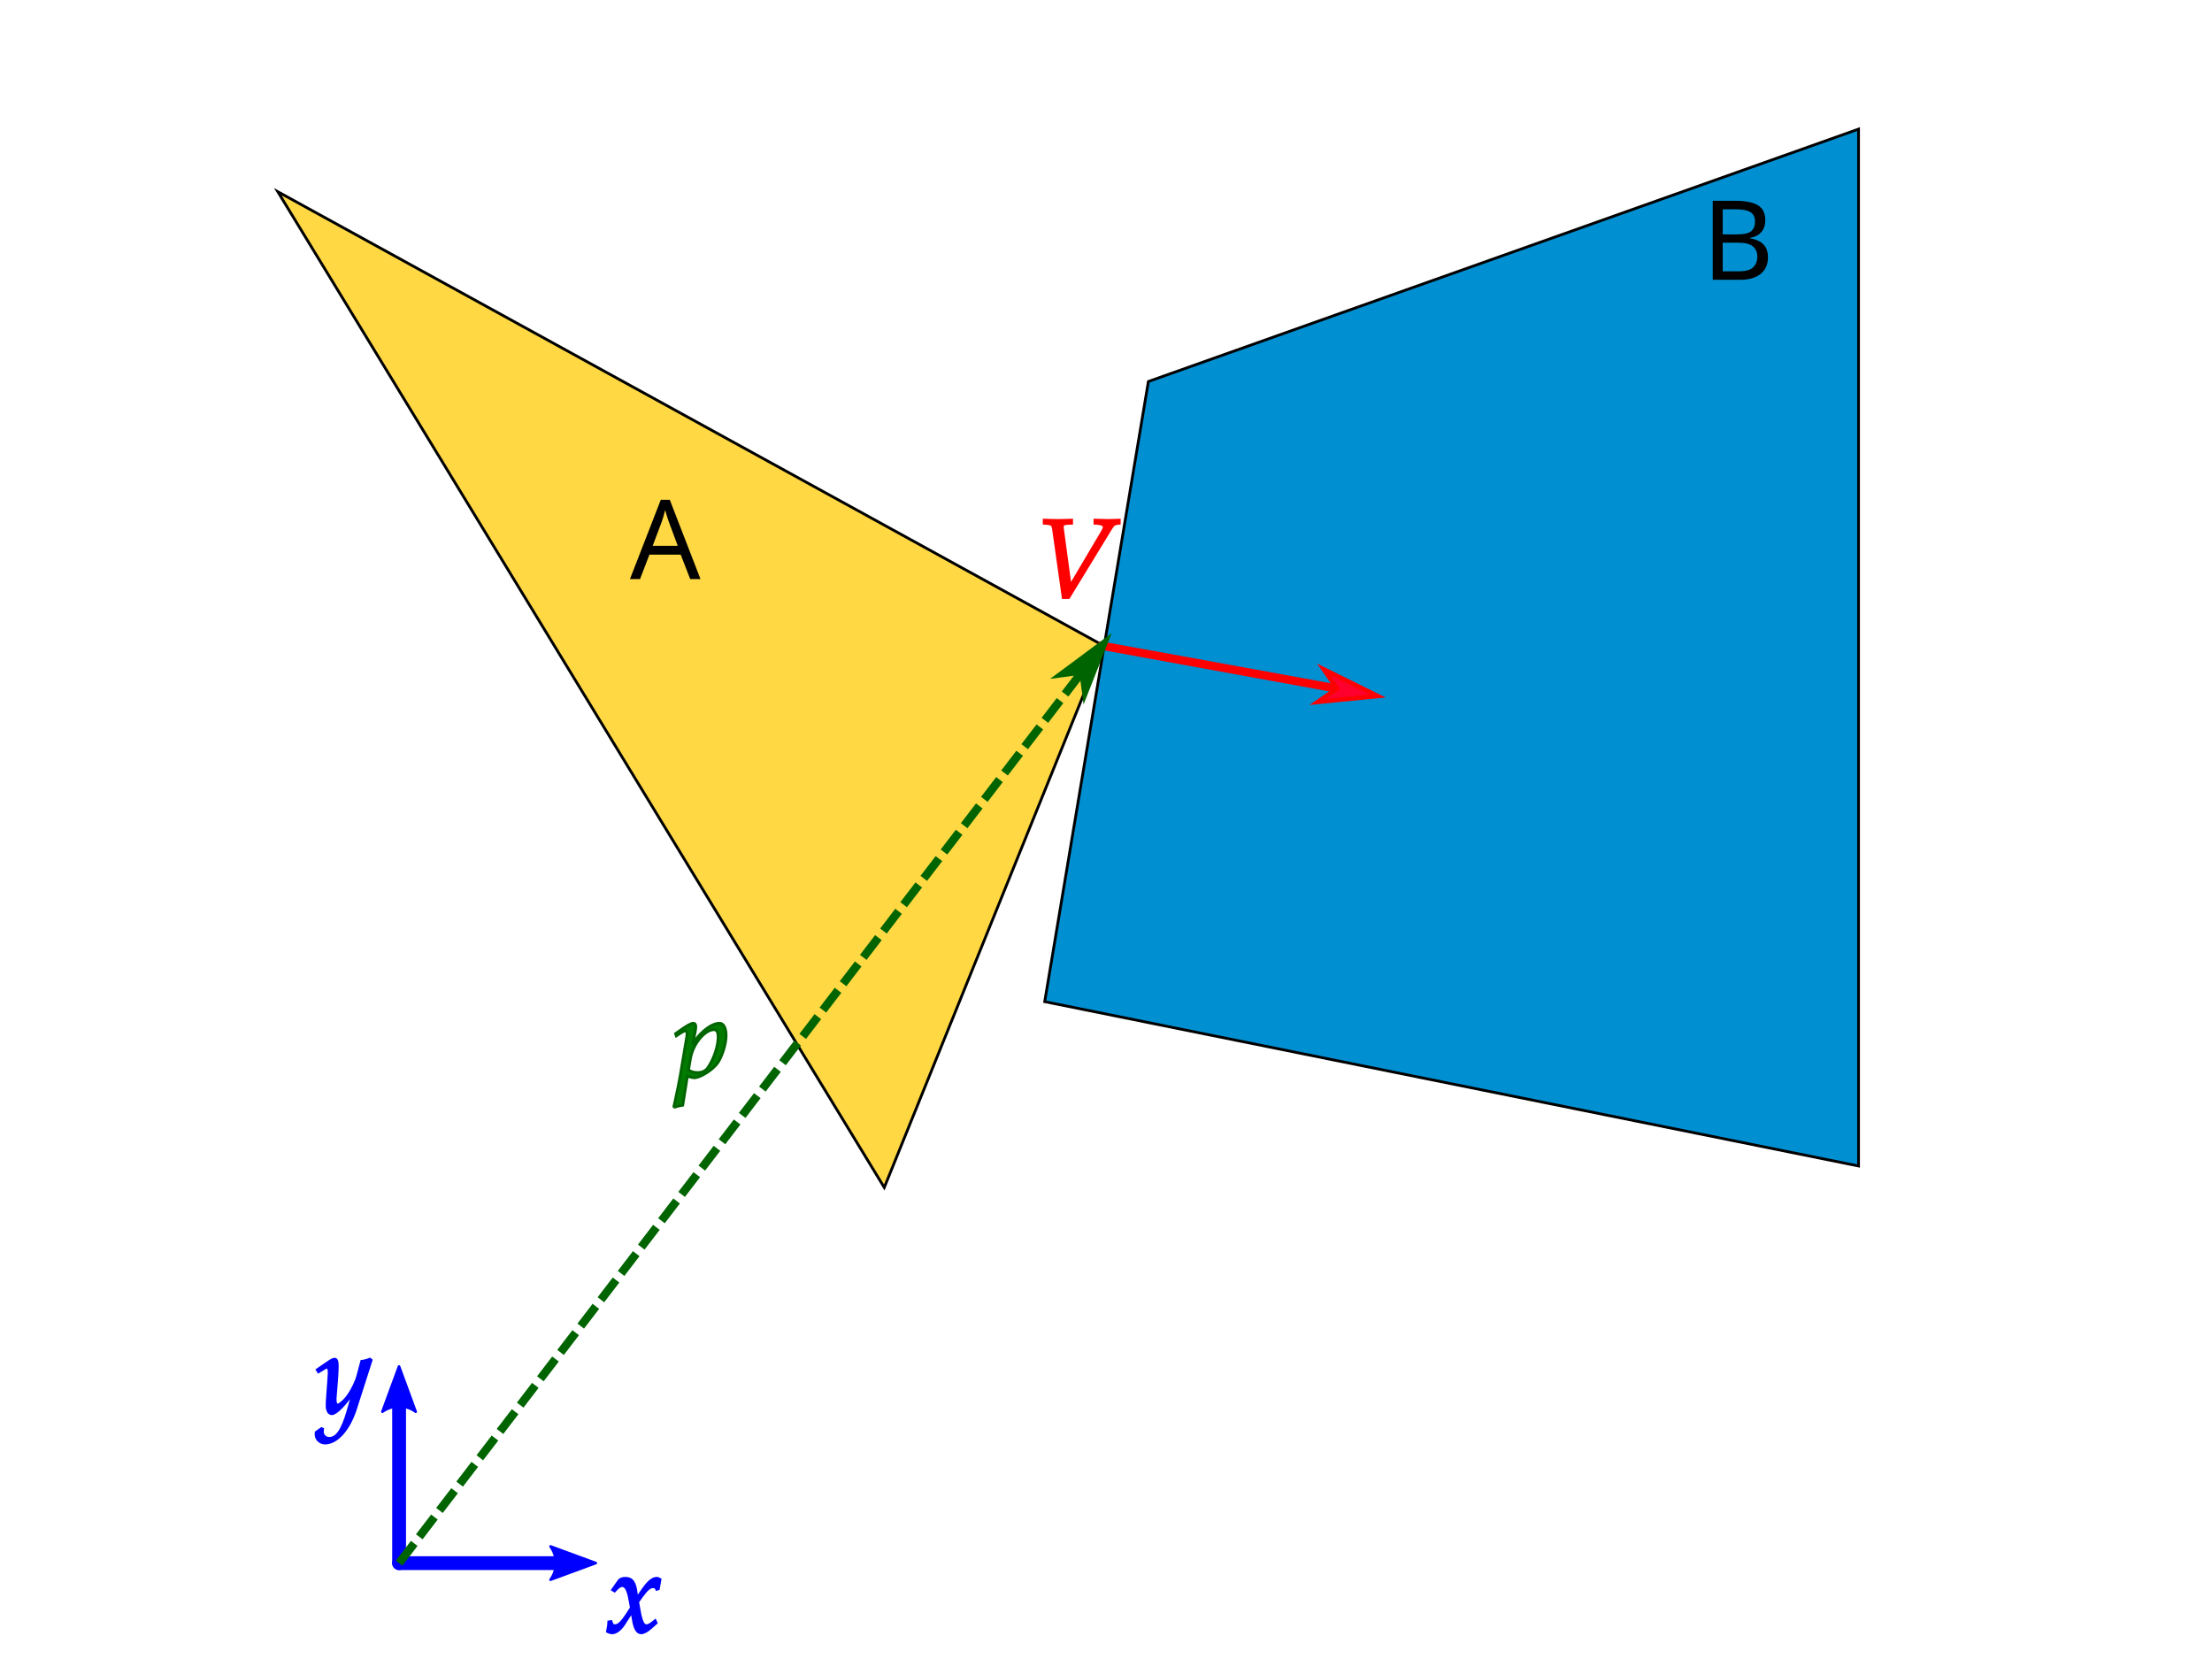
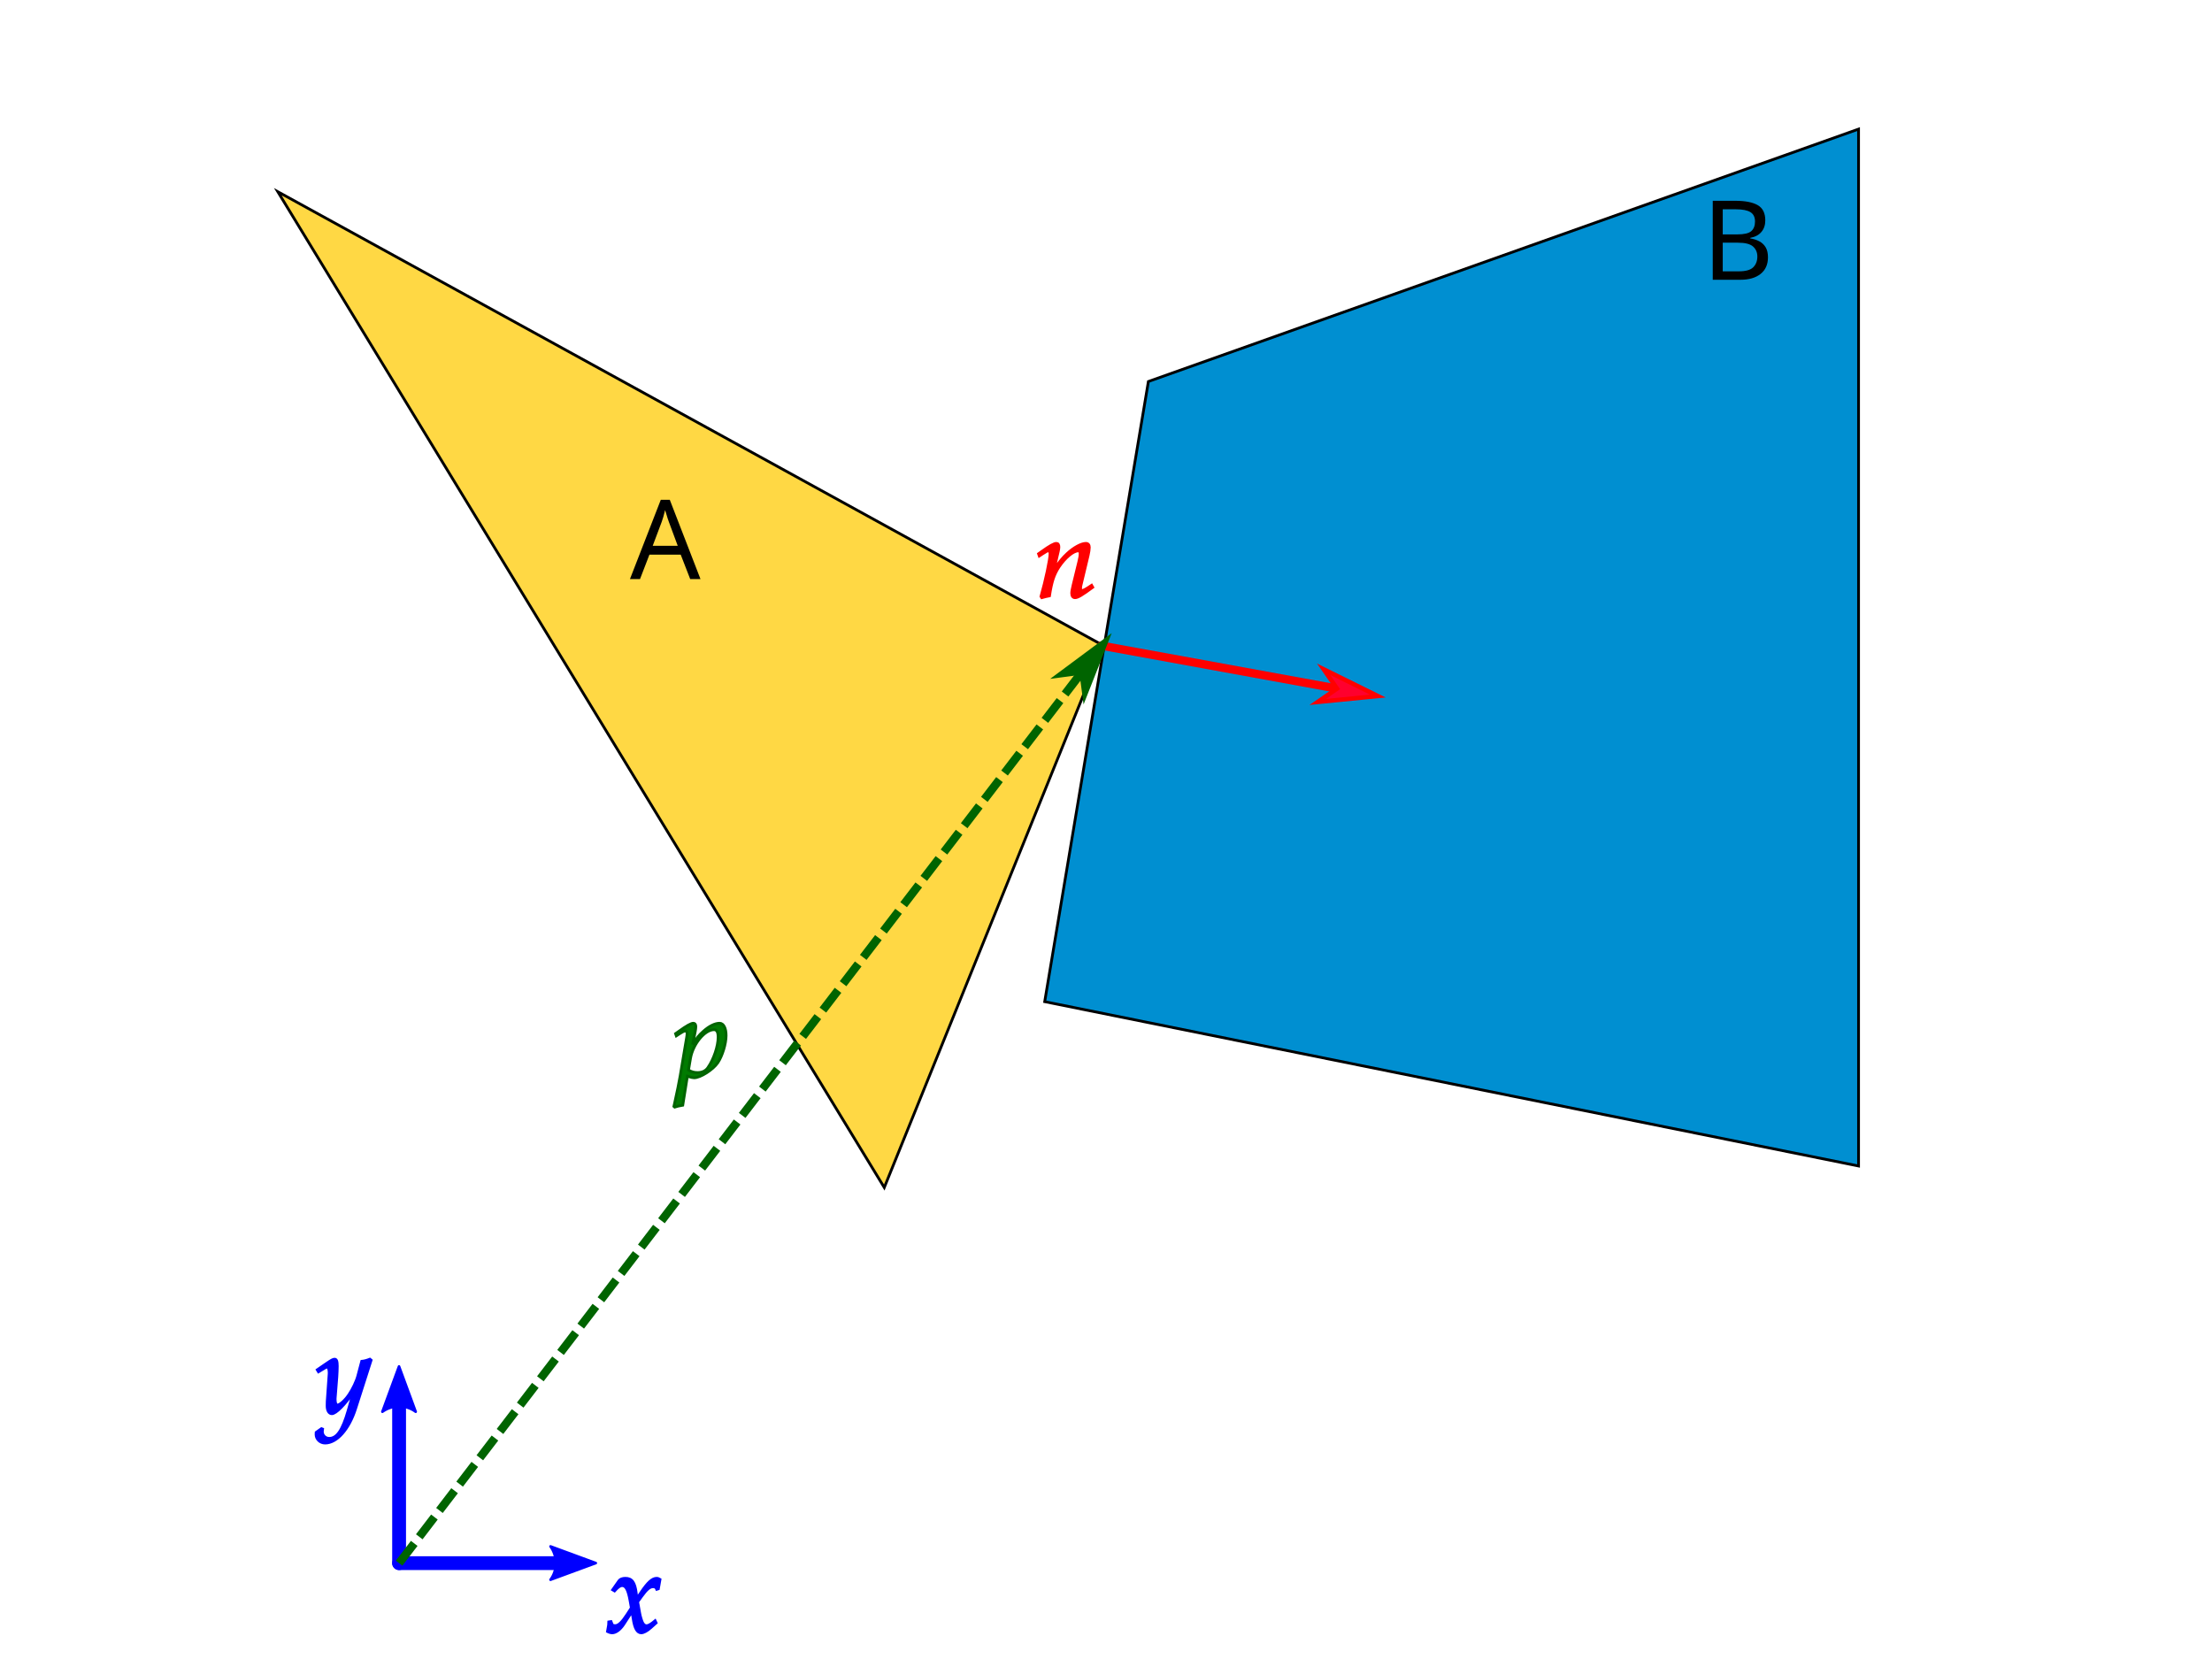
<svg xmlns="http://www.w3.org/2000/svg" width="800px" height="600px" viewBox="0 0 800 600" version="1.1" id="SVGRoot">
  <defs id="defs815">
    <marker style="overflow:visible;" id="marker4277" refX="0.0" refY="0.0" orient="auto">
      <path transform="scale(0.4) rotate(180) translate(10,0)" style="fill-rule:evenodd;stroke:#006400;stroke-width:1pt;stroke-opacity:1;fill:#006400;fill-opacity:1" d="M 0.0,0.0 L 5.0,-5.0 L -12.5,0.0 L 5.0,5.0 L 0.0,0.0 z " id="path4275" />
    </marker>
    <marker orient="auto" refY="0.0" refX="0.0" id="Arrow1Mend" style="overflow:visible;">
      <path id="path835" d="M 0.0,0.0 L 5.0,-5.0 L -12.5,0.0 L 5.0,5.0 L 0.0,0.0 z " style="fill-rule:evenodd;stroke:#ff0000;stroke-width:1pt;stroke-opacity:1;fill:#ff002e;fill-opacity:1" transform="scale(0.4) rotate(180) translate(10,0)" />
    </marker>
    <marker orient="auto" refY="0.0" refX="0.0" id="Arrow2Send" style="overflow:visible;">
      <path id="path859" style="fill-rule:evenodd;stroke-width:0.625;stroke-linejoin:round;stroke:#0000ff;stroke-opacity:1;fill:#0000ff;fill-opacity:1" d="M 8.719,4.034 L -2.207,0.016 L 8.719,-4.002 C 6.973,-1.63 6.983,1.616 8.719,4.034 z " transform="scale(0.3) rotate(180) translate(-2.3,0)" />
    </marker>
    <marker orient="auto" refY="0.0" refX="0.0" id="Arrow1Lend" style="overflow:visible;">
      <path id="path829" d="M 0.0,0.0 L 5.0,-5.0 L -12.5,0.0 L 5.0,5.0 L 0.0,0.0 z " style="fill-rule:evenodd;stroke:#0000ff;stroke-width:1pt;stroke-opacity:1;fill:#0000ff;fill-opacity:1" transform="scale(0.8) rotate(180) translate(12.5,0)" />
    </marker>
    <marker orient="auto" refY="0" refX="0" id="Arrow2Send-1" style="overflow:visible">
      <path id="path859-3" style="fill:#0000ff;fill-opacity:1;fill-rule:evenodd;stroke:#0000ff;stroke-width:0.625;stroke-linejoin:round;stroke-opacity:1" d="M 8.719,4.034 -2.207,0.016 8.719,-4.002 c -1.745,2.372 -1.735,5.617 -6e-7,8.035 z" transform="matrix(-0.3,0,0,-0.3,0.69,0)" />
    </marker>
  </defs>
  <g id="layer1">
    <path style="fill:#ffd844;fill-opacity:1;stroke:#000000;stroke-width:1px;stroke-linecap:butt;stroke-linejoin:miter;stroke-opacity:1" d="M 100.472,69.34 399.057,233.491 319.811,429.481 Z" id="path3775" />
    <path style="fill:#008fd1;fill-opacity:1;stroke:#000000;stroke-width:1px;stroke-linecap:butt;stroke-linejoin:miter;stroke-opacity:1" d="m 415.33,137.972 -37.5,224.292 294.34,59.434 V 46.698 Z" id="path3777" />
    <g id="g4138" transform="translate(101.1792,12.73585)">
      <path id="path3779" d="M 43.16,552.594 V 488.208" style="fill:none;stroke:#0000ff;stroke-width:5;stroke-linecap:round;stroke-linejoin:miter;stroke-miterlimit:4;stroke-dasharray:none;stroke-opacity:1;marker-end:url(#Arrow2Send)" />
      <path id="path3779-1" d="M 43.16,552.594 H 107.547" style="fill:none;stroke:#0000ff;stroke-width:5;stroke-linecap:round;stroke-linejoin:miter;stroke-miterlimit:4;stroke-dasharray:none;stroke-opacity:1;marker-end:url(#Arrow2Send-1)" />
      <text id="text4108" y="498.113" x="13.443" style="font-style:normal;font-weight:normal;font-size:40px;line-height:1.25;font-family:sans-serif;letter-spacing:0px;word-spacing:0px;fill:#0000ff;fill-opacity:1;stroke:#0000ff;stroke-opacity:1" xml:space="preserve">
        <tspan style="font-style:italic;font-variant:normal;font-weight:normal;font-stretch:normal;font-family:'Palatino Linotype';-inkscape-font-specification:'Palatino Linotype Italic'" y="498.113" x="13.443" id="tspan4106">y</tspan>
      </text>
      <text id="text4112" y="577.359" x="118.16" style="font-style:normal;font-weight:normal;font-size:40px;line-height:1.25;font-family:sans-serif;letter-spacing:0px;word-spacing:0px;fill:#0000ff;fill-opacity:1;stroke:#0000ff;stroke-opacity:1" xml:space="preserve">
        <tspan style="font-style:italic;font-variant:normal;font-weight:normal;font-stretch:normal;font-family:'Palatino Linotype';-inkscape-font-specification:'Palatino Linotype Italic'" y="577.359" x="118.16" id="tspan4110">x</tspan>
      </text>
    </g>
    <path style="fill:#ff002e;fill-opacity:1;stroke:#ff0000;stroke-width:3;stroke-linecap:round;stroke-linejoin:miter;stroke-miterlimit:4;stroke-dasharray:none;stroke-opacity:1;marker-end:url(#Arrow1Mend)" d="m 398.264,233.486 97.096,17.709" id="path4140" />
    <text xml:space="preserve" style="font-style:normal;font-weight:normal;font-size:40px;line-height:1.25;font-family:sans-serif;letter-spacing:0px;word-spacing:0px;fill:#000000;fill-opacity:1;stroke:none" x="227.83" y="209.434" id="text4211">
      <tspan id="tspan4209" x="227.83" y="209.434">A</tspan>
    </text>
    <text xml:space="preserve" style="font-style:normal;font-weight:normal;font-size:40px;line-height:1.25;font-family:sans-serif;letter-spacing:0px;word-spacing:0px;fill:#000000;fill-opacity:1;stroke:none" x="615.566" y="101.179" id="text4215">
      <tspan id="tspan4213" x="615.566" y="101.179">B</tspan>
    </text>
    <text xml:space="preserve" style="font-style:normal;font-weight:normal;font-size:40px;line-height:1.25;font-family:sans-serif;letter-spacing:0px;word-spacing:0px;fill:#000000;fill-opacity:1;stroke:none" x="374.646" y="215.802" id="text4219">
-       <tspan id="tspan4217" x="374.646" y="215.802" style="font-style:italic;font-variant:normal;font-weight:normal;font-stretch:normal;font-family:'Palatino Linotype';-inkscape-font-specification:'Palatino Linotype Italic';fill:#ff0000;fill-opacity:1;stroke:#ff0000;stroke-opacity:1">V</tspan>
+       <tspan id="tspan4217" x="374.646" y="215.802" style="font-style:italic;font-variant:normal;font-weight:normal;font-stretch:normal;font-family:'Palatino Linotype';-inkscape-font-specification:'Palatino Linotype Italic';fill:#ff0000;fill-opacity:1;stroke:#ff0000;stroke-opacity:1">n</tspan>
    </text>
    <path style="fill:none;stroke:#006400;stroke-width:3;stroke-linecap:butt;stroke-linejoin:miter;stroke-opacity:1;fill-opacity:1;stroke-miterlimit:4;stroke-dasharray:9, 3;stroke-dashoffset:0;marker-end:url(#marker4277)" d="M 144.34,565.33 398.461,233.685" id="path4221" />
    <text xml:space="preserve" style="font-style:normal;font-weight:normal;font-size:40px;line-height:1.25;font-family:sans-serif;letter-spacing:0px;word-spacing:0px;fill:#007b00;fill-opacity:1;stroke:#006400;stroke-opacity:1" x="244.006" y="389.35" id="text4219-2">
      <tspan id="tspan4217-8" x="244.006" y="389.35" style="font-style:italic;font-variant:normal;font-weight:normal;font-stretch:normal;font-family:'Palatino Linotype';-inkscape-font-specification:'Palatino Linotype Italic';fill:#007b00;fill-opacity:1;stroke:#006400;stroke-opacity:1">p</tspan>
    </text>
  </g>
</svg>
